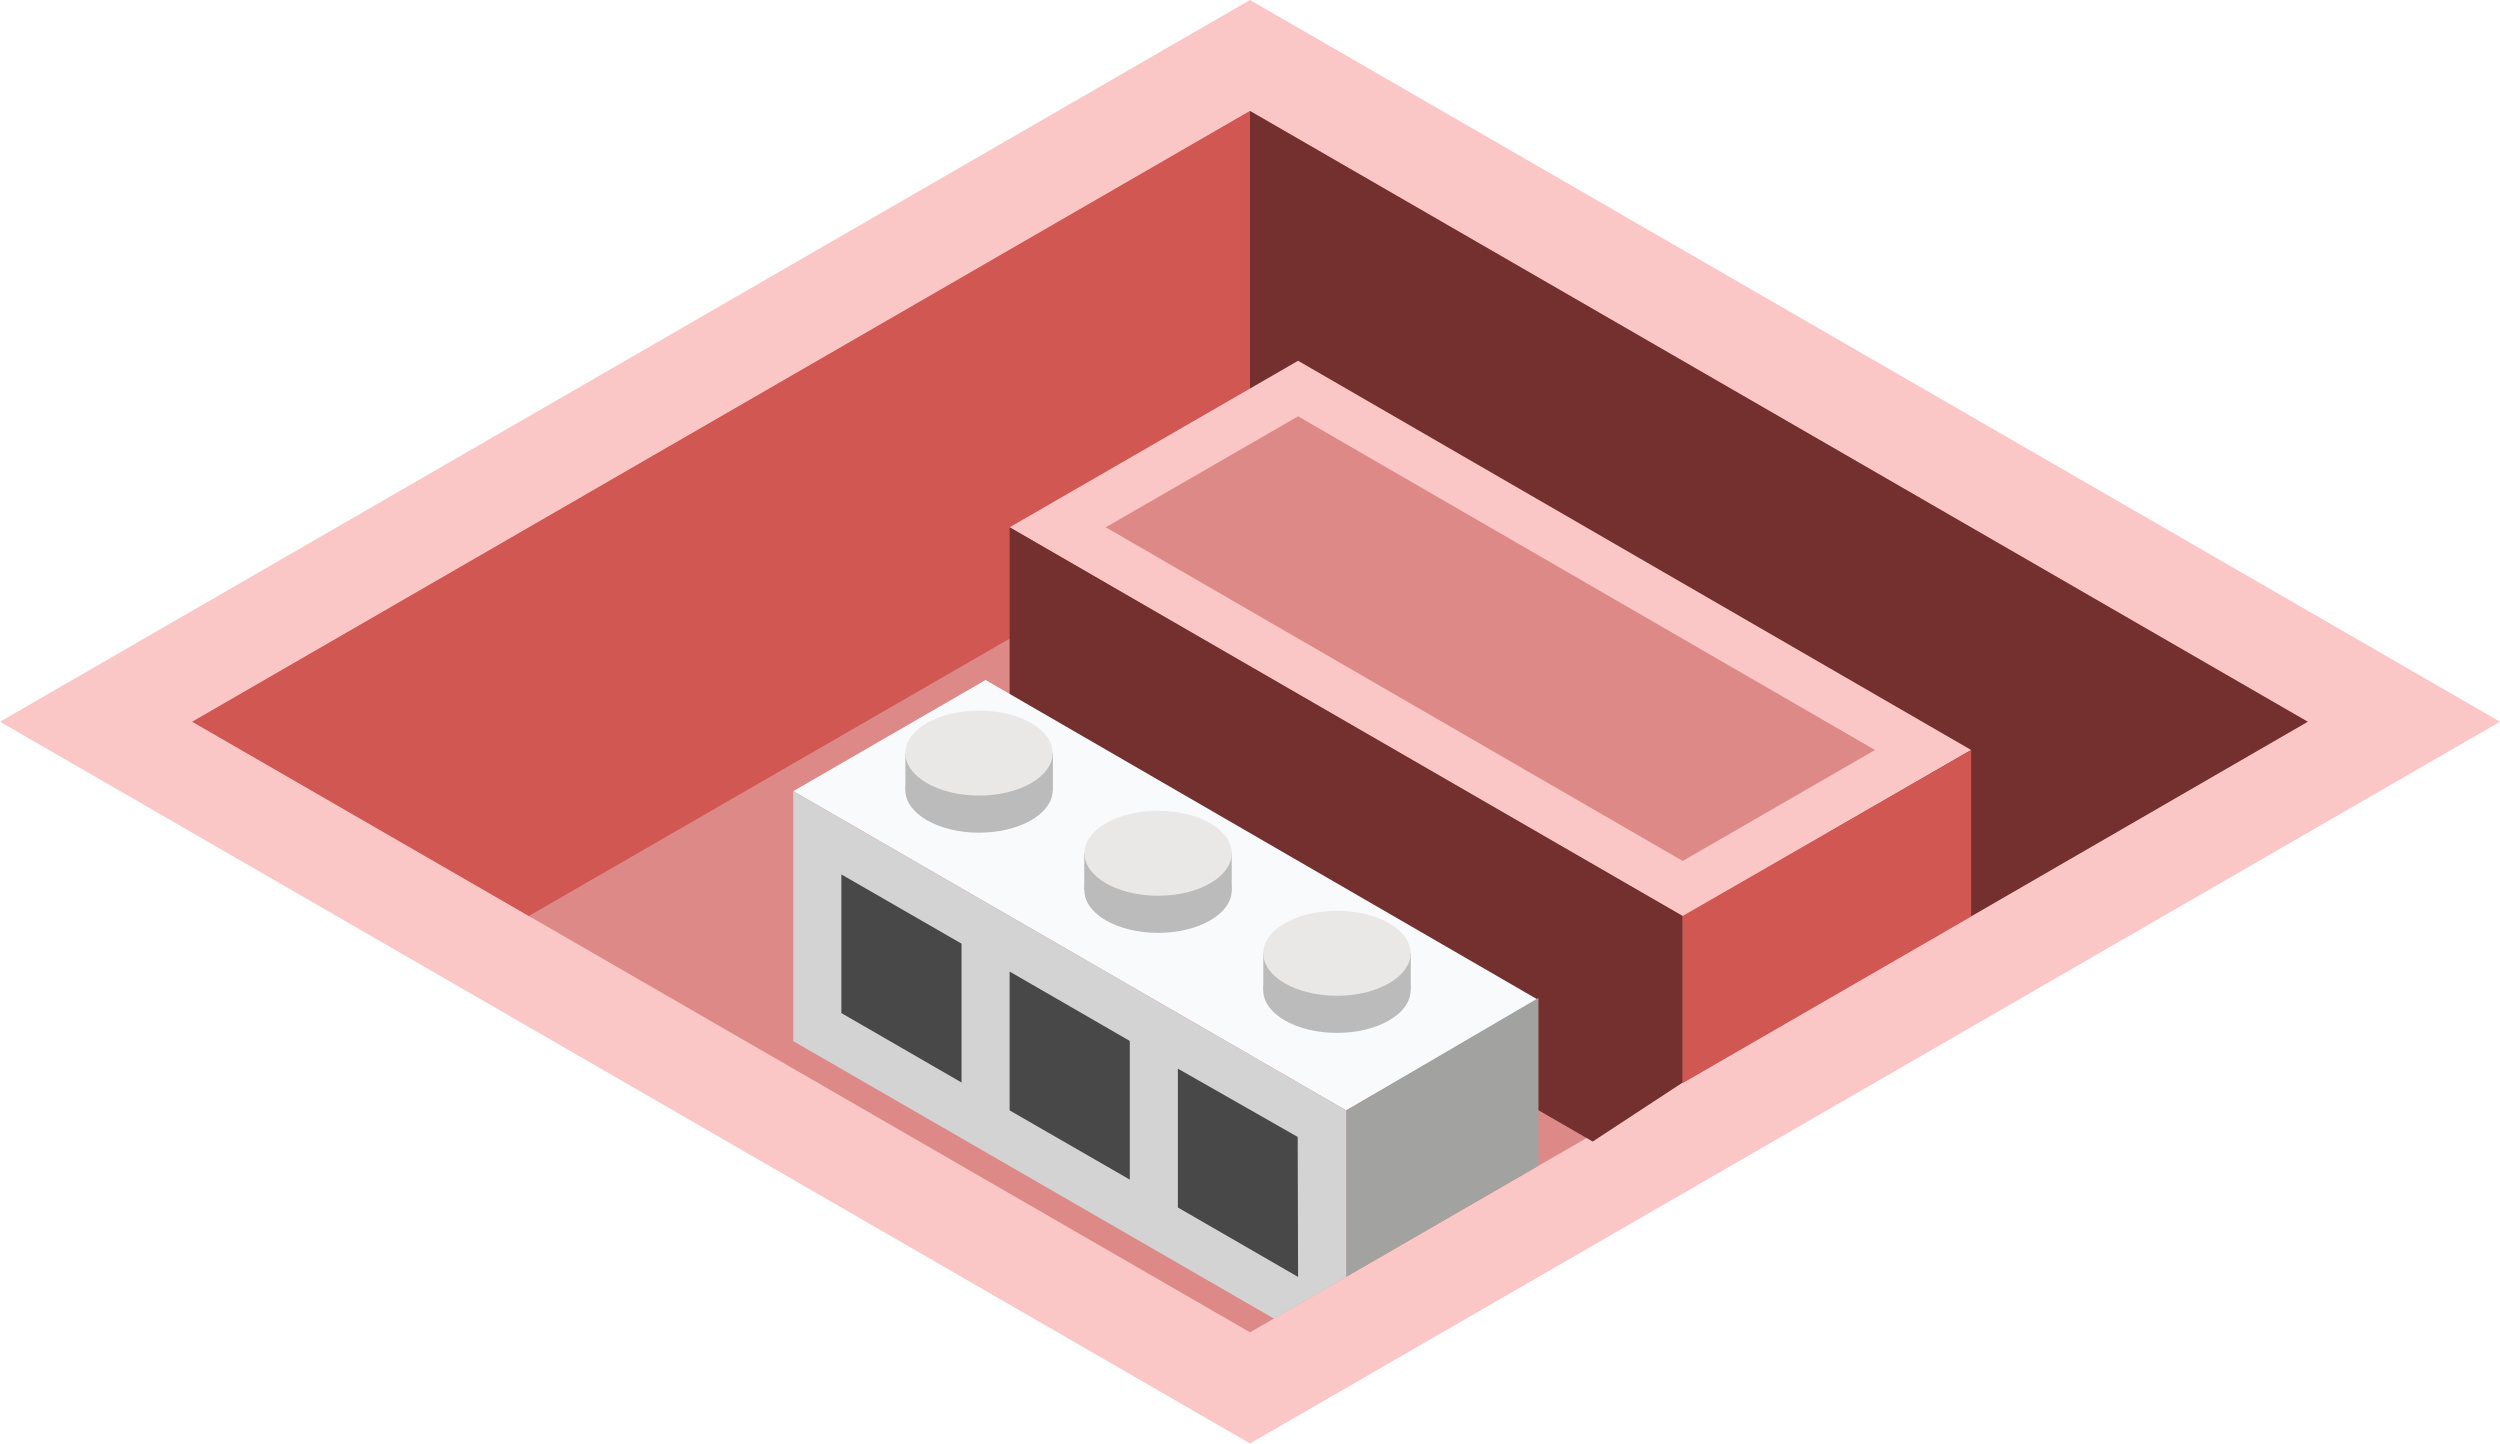
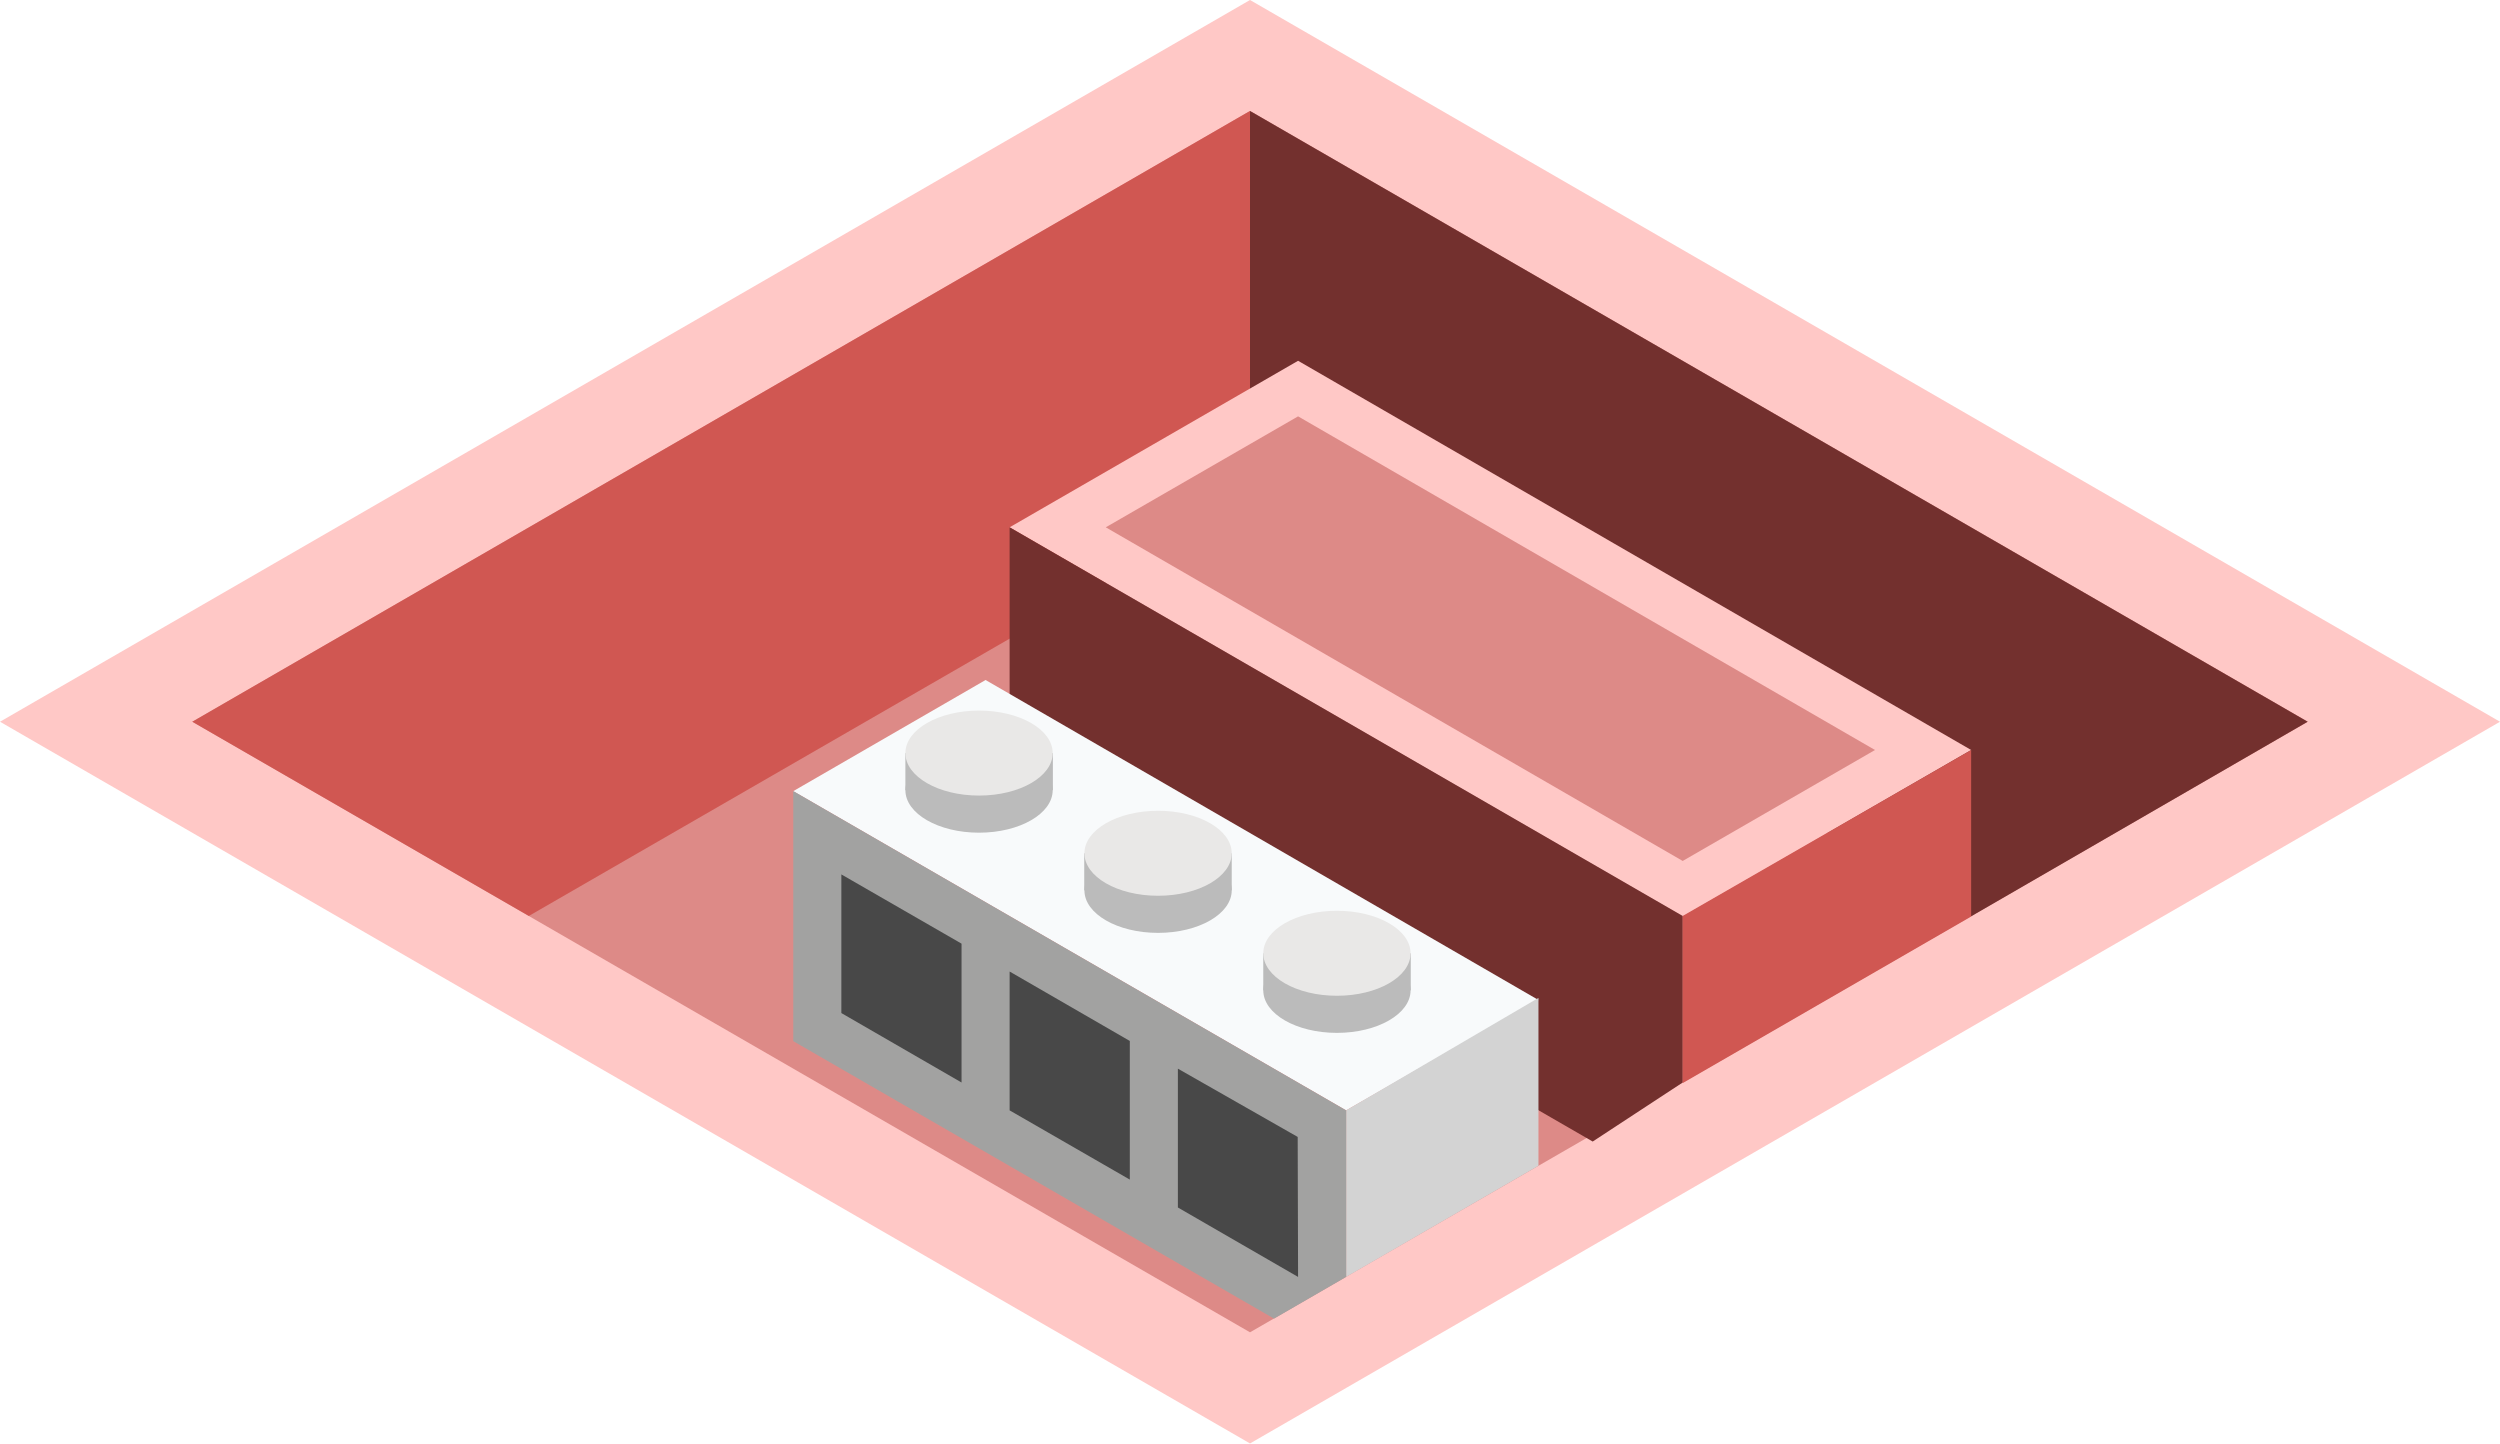
- <svg xmlns="http://www.w3.org/2000/svg" id="Layer_1" data-name="Layer 1" viewBox="0 0 169.936 98.118">
+ <svg xmlns="http://www.w3.org/2000/svg" id="Layer_1" data-name="Layer 1" viewBox="0 0 170 98.155">
  <defs>
    <style>
      .top-light {
-         fill: #fac7c6;
+         fill: #ffc8c6;
      }

      .top-prim {
-         fill: #dd8987;
+         fill: #dd8a87;
      }

      .exterior-L-prim {
-         fill: #73302f;
+         fill: #73302e;
      }

      .exterior-R-prim {
-         fill: #d15752;
+         fill: #d05752;
      }

      .cls-1 {
        fill: #f8fafb;
      }

      .cls-2 {
-         fill: #a2a2a1;
+         fill: #d3d3d3;
      }

      .cls-3 {
-         fill: #d3d3d3;
+         fill: #a2a2a1;
      }

      .cls-4 {
        fill: #484848;
      }

      .cls-5 {
        fill: #bbb;
      }

      .cls-6 {
        fill: #e9e8e7;
      }
    </style>
  </defs>
  <g id="Group">
-     <path id="top-T2" class="top-light" d="M84.968,0l84.968,49.059L84.968,98.118,0,49.059Z" />
-     <path id="top-T2-2" class="top-prim" d="M84.968,7.543l71.896,41.517L84.968,90.563,13.072,49.059Z" />
-     <path id="Path" class="exterior-L-prim" d="M84.968,7.543V33.987l49.02,28.301,22.876-13.229Z" />
-     <path id="Path-2" class="exterior-R-prim" d="M84.968,7.543V33.987L35.948,62.262,13.072,49.059Z" />
-     <path id="Path-3" class="top-light" d="M68.628,35.843l19.608-11.32,45.752,26.458L114.38,62.301Z" />
-     <path id="Path-4" class="exterior-L-prim" d="M68.628,35.843V54.719l39.634,22.876,6.118-4.013v-11.32Z" />
-     <path id="Path-5" class="exterior-R-prim" d="M133.988,50.981v11.32L114.38,73.621V62.262Z" />
-     <path id="Path-6" class="top-prim" d="M75.164,35.843l13.072-7.543,39.216,22.68L114.38,58.523Z" />
+     <path id="top-T2" class="top-light" d="M85,0l85,49.078L85,98.155,0,49.078Z" />
+     <path id="top-T2-2" class="top-prim" d="M85,7.545l71.923,41.532L85,90.597,13.077,49.078Z" />
+     <path id="Path" class="exterior-L-prim" d="M85,7.545V34l49.038,28.311,22.885-13.234Z" />
+     <path id="Path-2" class="exterior-R-prim" d="M85,7.545V34L35.962,62.285,13.077,49.078Z" />
+     <path id="Path-3" class="top-light" d="M68.654,35.857,88.269,24.533,134.038,51,114.423,62.325Z" />
+     <path id="Path-4" class="exterior-L-prim" d="M68.654,35.857V54.74l39.649,22.885,6.12-4.015V62.286Z" />
+     <path id="Path-5" class="exterior-R-prim" d="M134.038,51V62.324l-19.615,11.325V62.285Z" />
+     <path id="Path-6" class="top-prim" d="M75.192,35.857l13.077-7.545L127.5,51l-13.077,7.545Z" />
    <g id="Group-2">
-       <path id="Path-7" class="cls-1" d="M104.576,67.974l-13.072,7.503L53.922,53.778l13.072-7.556Z" />
-       <path id="Path-8" class="cls-2" d="M91.504,75.478v11.32l13.072-7.556V67.831Z" />
-       <path id="Path-9" class="cls-3" d="M53.922,53.778V70.772l32.68,18.863,4.902-2.837v-11.32Z" />
-       <path id="Path-10" class="cls-4" d="M88.21,77.282,80.066,72.641v9.438l8.17,4.719Z" />
-       <path id="Path-11" class="cls-4" d="M76.798,70.759l-8.17-4.719v9.438l8.17,4.706Z" />
-       <path id="Path-12" class="cls-4" d="M65.36,64.144l-8.17-4.706v9.425l8.17,4.719Z" />
+       <path id="Path-7" class="cls-1" d="M104.615,68,91.538,75.506,53.942,53.798,67.019,46.24Z" />
+       <path id="Path-8" class="cls-2" d="M91.538,75.506V86.83l13.077-7.559V67.856Z" />
+       <path id="Path-9" class="cls-3" d="M53.942,53.798v17l32.692,18.87,4.904-2.838V75.507Z" />
+       <path id="Path-10" class="cls-4" d="M88.243,77.311l-8.147-4.642V82.11l8.173,4.721Z" />
+       <path id="Path-11" class="cls-4" d="M76.827,70.785l-8.173-4.721v9.441l8.173,4.708Z" />
+       <path id="Path-12" class="cls-4" d="M65.385,64.168l-8.173-4.708v9.428L65.385,73.61Z" />
      <g id="Group-3">
-         <ellipse id="Ellipse" class="cls-5" cx="90.876" cy="67.321" rx="5.007" ry="2.889" />
-         <rect id="Rectangle" class="cls-5" x="85.87" y="64.798" width="10.026" height="2.523" />
-         <ellipse id="Ellipse-2" class="cls-6" cx="90.876" cy="64.798" rx="5.007" ry="2.889" />
+         <ellipse id="Ellipse" class="cls-5" cx="90.911" cy="67.346" rx="5.008" ry="2.89" />
+         <rect id="Rectangle" class="cls-5" x="85.902" y="64.822" width="10.03" height="2.524" />
+         <ellipse id="Ellipse-2" class="cls-6" cx="90.911" cy="64.822" rx="5.008" ry="2.89" />
      </g>
      <g id="Group-4">
-         <ellipse id="Ellipse-3" class="cls-5" cx="78.719" cy="60.523" rx="5.007" ry="2.889" />
-         <rect id="Rectangle-2" class="cls-5" x="73.7" y="58" width="10.026" height="2.523" />
-         <ellipse id="Ellipse-4" class="cls-6" cx="78.719" cy="58" rx="5.007" ry="2.889" />
+         <ellipse id="Ellipse-3" class="cls-5" cx="78.749" cy="60.546" rx="5.008" ry="2.89" />
+         <rect id="Rectangle-2" class="cls-5" x="73.728" y="58.022" width="10.03" height="2.524" />
+         <ellipse id="Ellipse-4" class="cls-6" cx="78.749" cy="58.022" rx="5.008" ry="2.89" />
      </g>
      <g id="Group-5">
-         <ellipse id="Ellipse-5" class="cls-5" cx="66.549" cy="53.713" rx="5.007" ry="2.889" />
-         <rect id="Rectangle-3" class="cls-5" x="61.543" y="51.19" width="10.026" height="2.523" />
-         <ellipse id="Ellipse-6" class="cls-6" cx="66.549" cy="51.19" rx="5.007" ry="2.889" />
+         <ellipse id="Ellipse-5" class="cls-5" cx="66.575" cy="53.733" rx="5.008" ry="2.89" />
+         <rect id="Rectangle-3" class="cls-5" x="61.566" y="51.209" width="10.03" height="2.524" />
+         <ellipse id="Ellipse-6" class="cls-6" cx="66.575" cy="51.209" rx="5.008" ry="2.89" />
      </g>
    </g>
  </g>
</svg>
